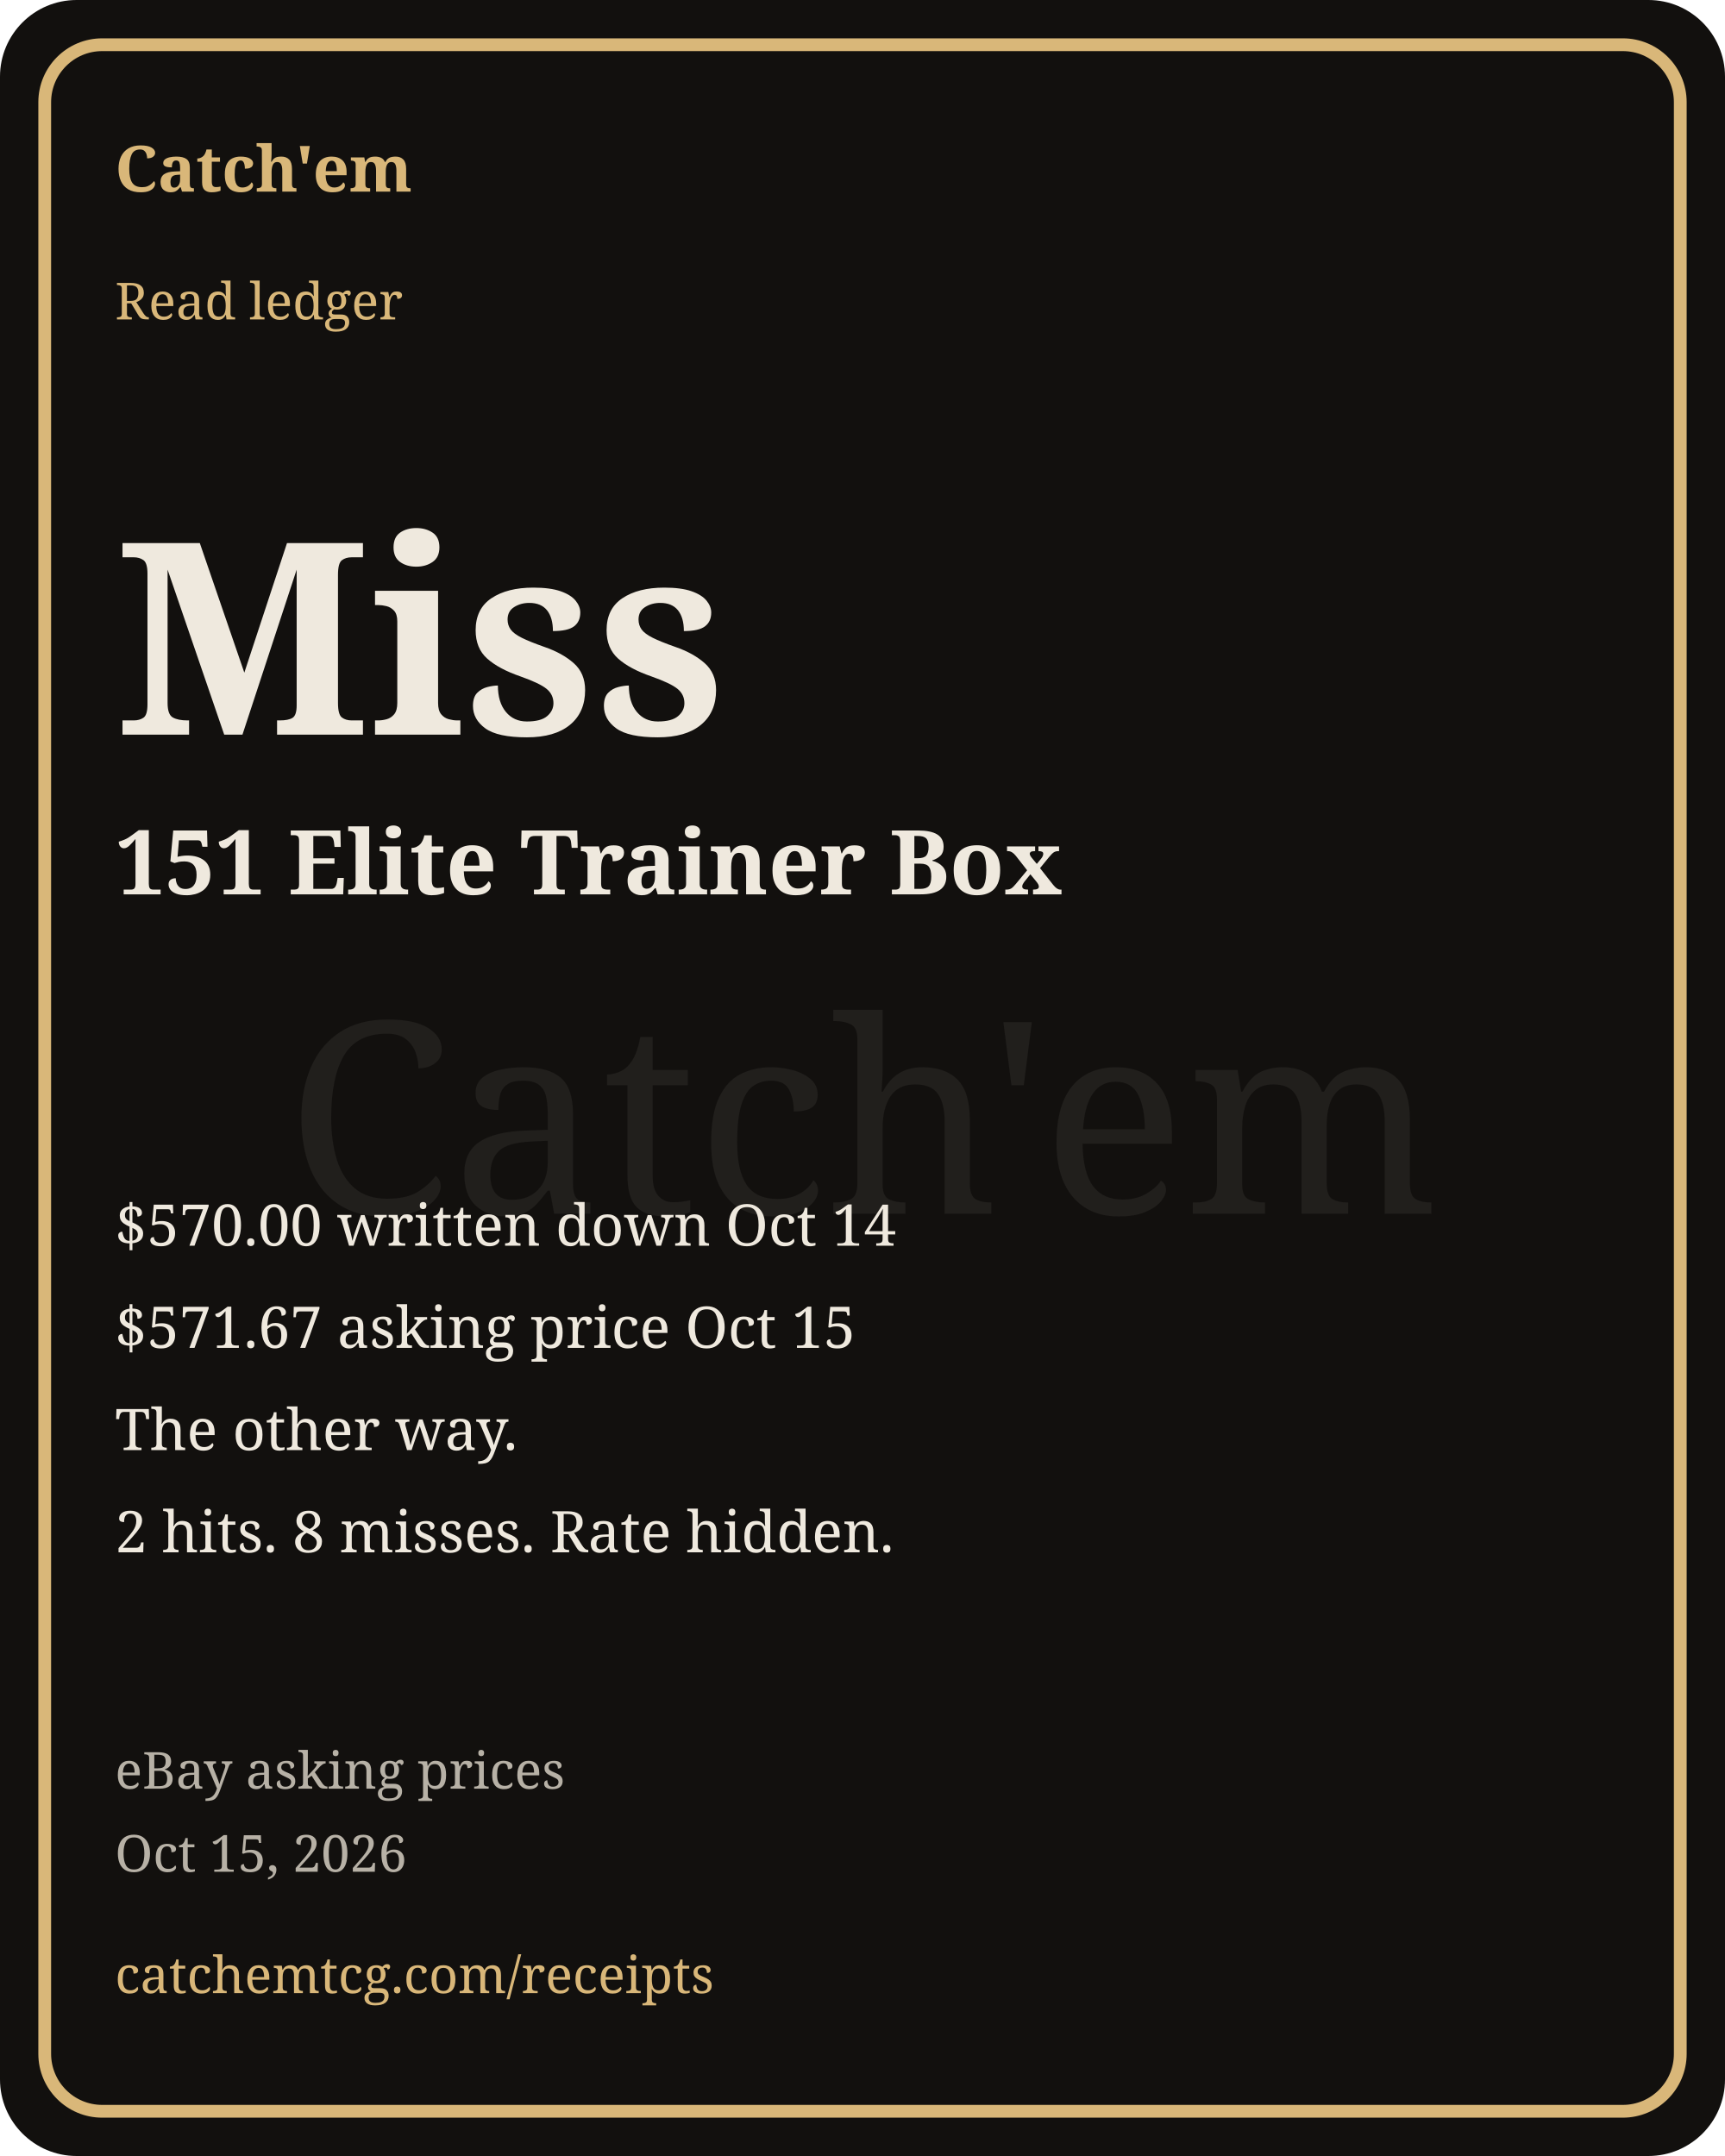
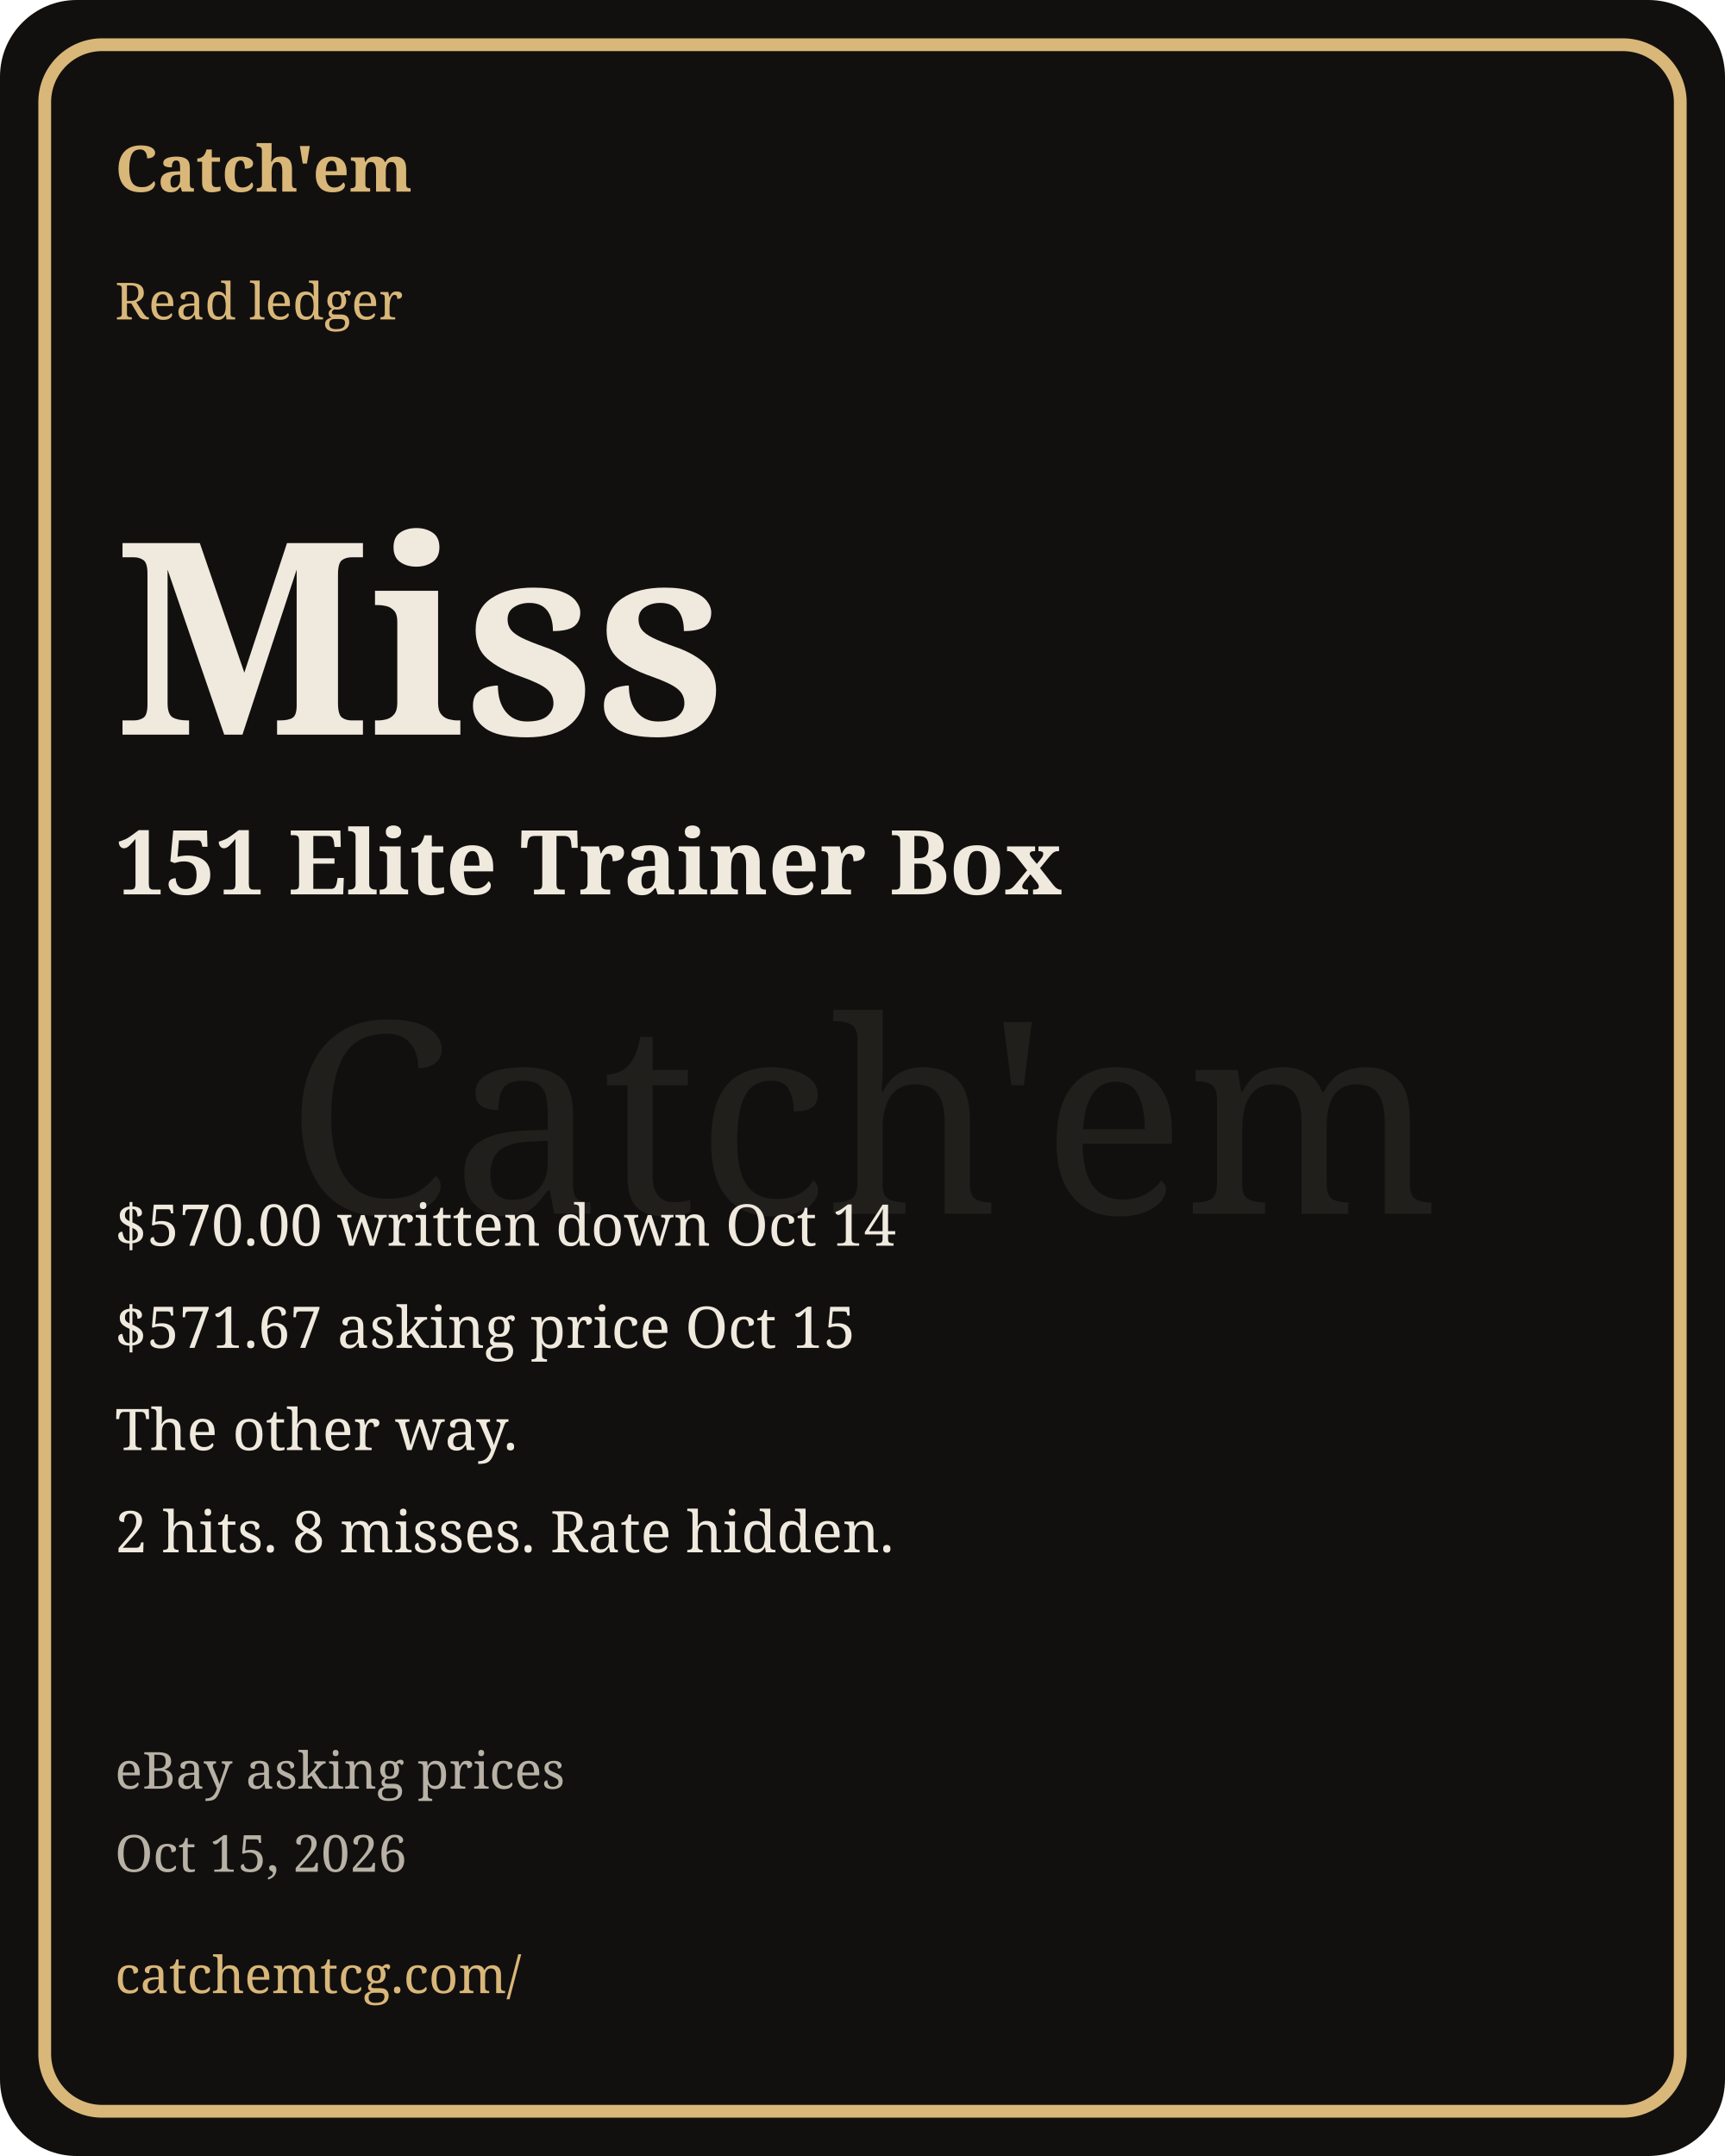
<svg xmlns="http://www.w3.org/2000/svg" width="1080" height="1350" viewBox="0 0 1080 1350" role="img">
  <rect width="1080" height="1350" rx="48" fill="#12100e" />
  <rect x="28" y="28" width="1024" height="1294" rx="36" fill="none" stroke="#d9b779" stroke-width="8" />
  <text x="540" y="760" text-anchor="middle" fill="#efe9de" fill-opacity="0.07" font-family="Georgia, serif" font-size="168">Catch'em</text>
  <text x="72" y="120" fill="#d9b779" font-family="Georgia, serif" font-size="40" font-weight="600">Catch'em</text>
  <text x="72" y="200" fill="#d9b779" font-family="Georgia, serif" font-size="32" font-weight="500">Read ledger</text>
  <text x="72" y="460" fill="#efe9de" font-family="Georgia, serif" font-size="168" font-weight="600">Miss</text>
  <text x="72" y="560" fill="#efe9de" font-family="Georgia, serif" font-size="56" font-weight="600">151 Elite Trainer Box</text>
  <text x="72" y="780" fill="#efe9de" font-family="Georgia, serif" font-size="36" font-weight="500">$570.00 written down Oct 14</text>
  <text x="72" y="844" fill="#efe9de" font-family="Georgia, serif" font-size="36" font-weight="500">$571.67 asking price Oct 15</text>
  <text x="72" y="908" fill="#efe9de" font-family="Georgia, serif" font-size="36" font-weight="500">The other way.</text>
  <text x="72" y="972" fill="#efe9de" font-family="Georgia, serif" font-size="36" font-weight="500">2 hits. 8 misses. Rate hidden.</text>
  <text x="72" y="1120" fill="#b7b1a6" font-family="Georgia, serif" font-size="32" font-weight="500">eBay asking prices</text>
  <text x="72" y="1172" fill="#b7b1a6" font-family="Georgia, serif" font-size="32" font-weight="500">Oct 15, 2026</text>
-   <text x="72" y="1248" fill="#d9b779" font-family="Georgia, serif" font-size="32" font-weight="500">catchemtcg.com/receipts</text>
+   <text x="72" y="1248" fill="#d9b779" font-family="Georgia, serif" font-size="32" font-weight="500">catchemtcg.com/</text>
</svg>
